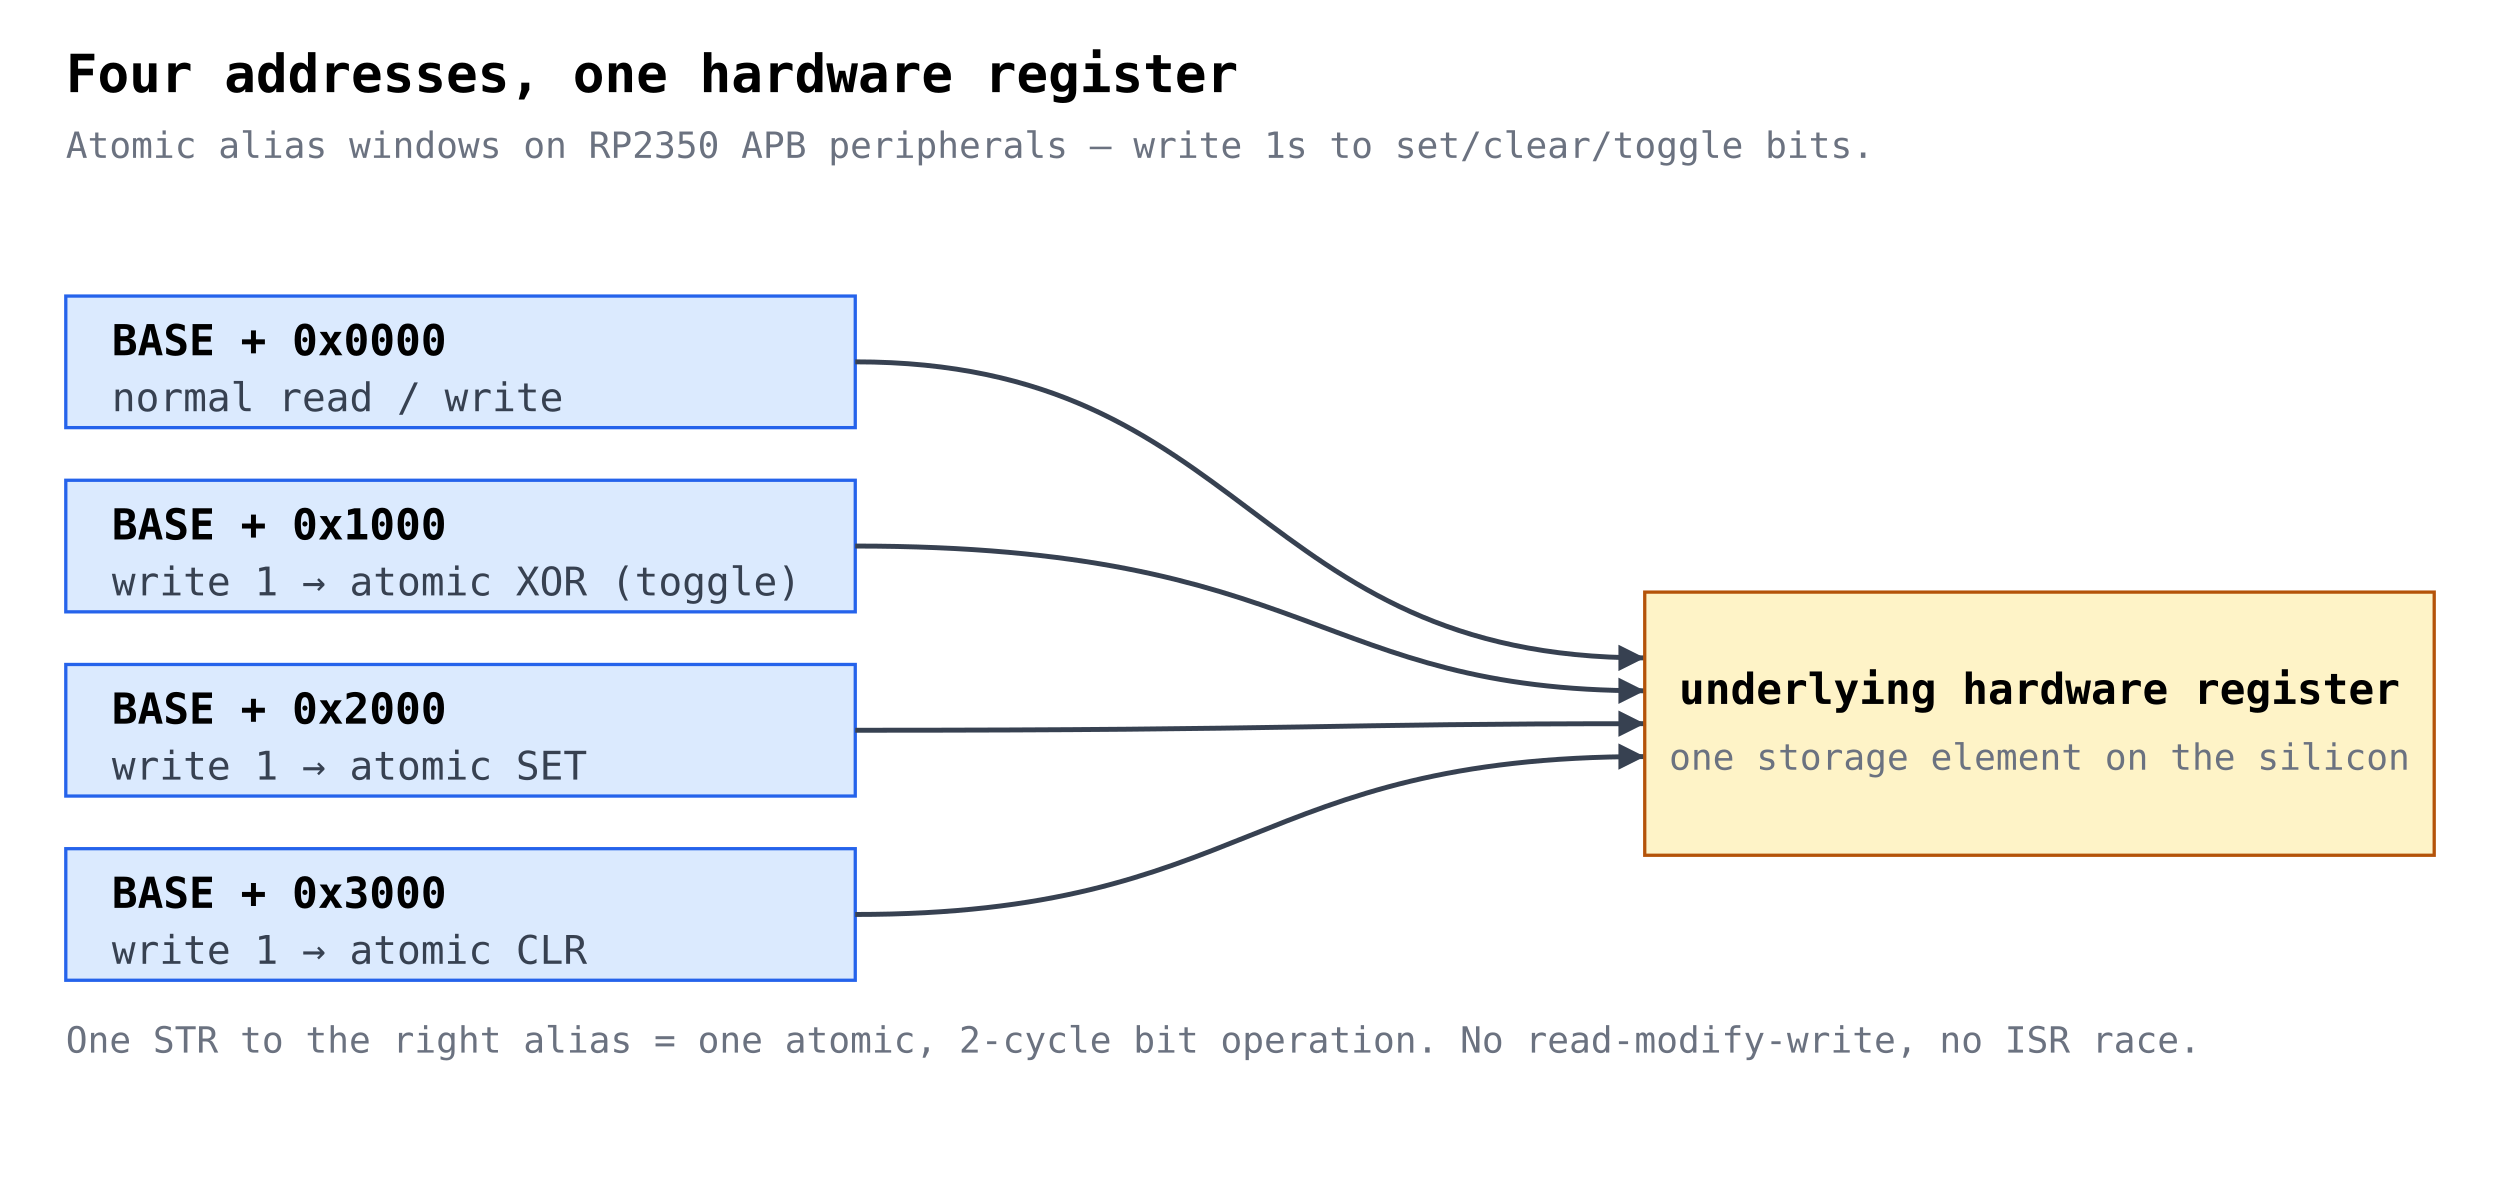
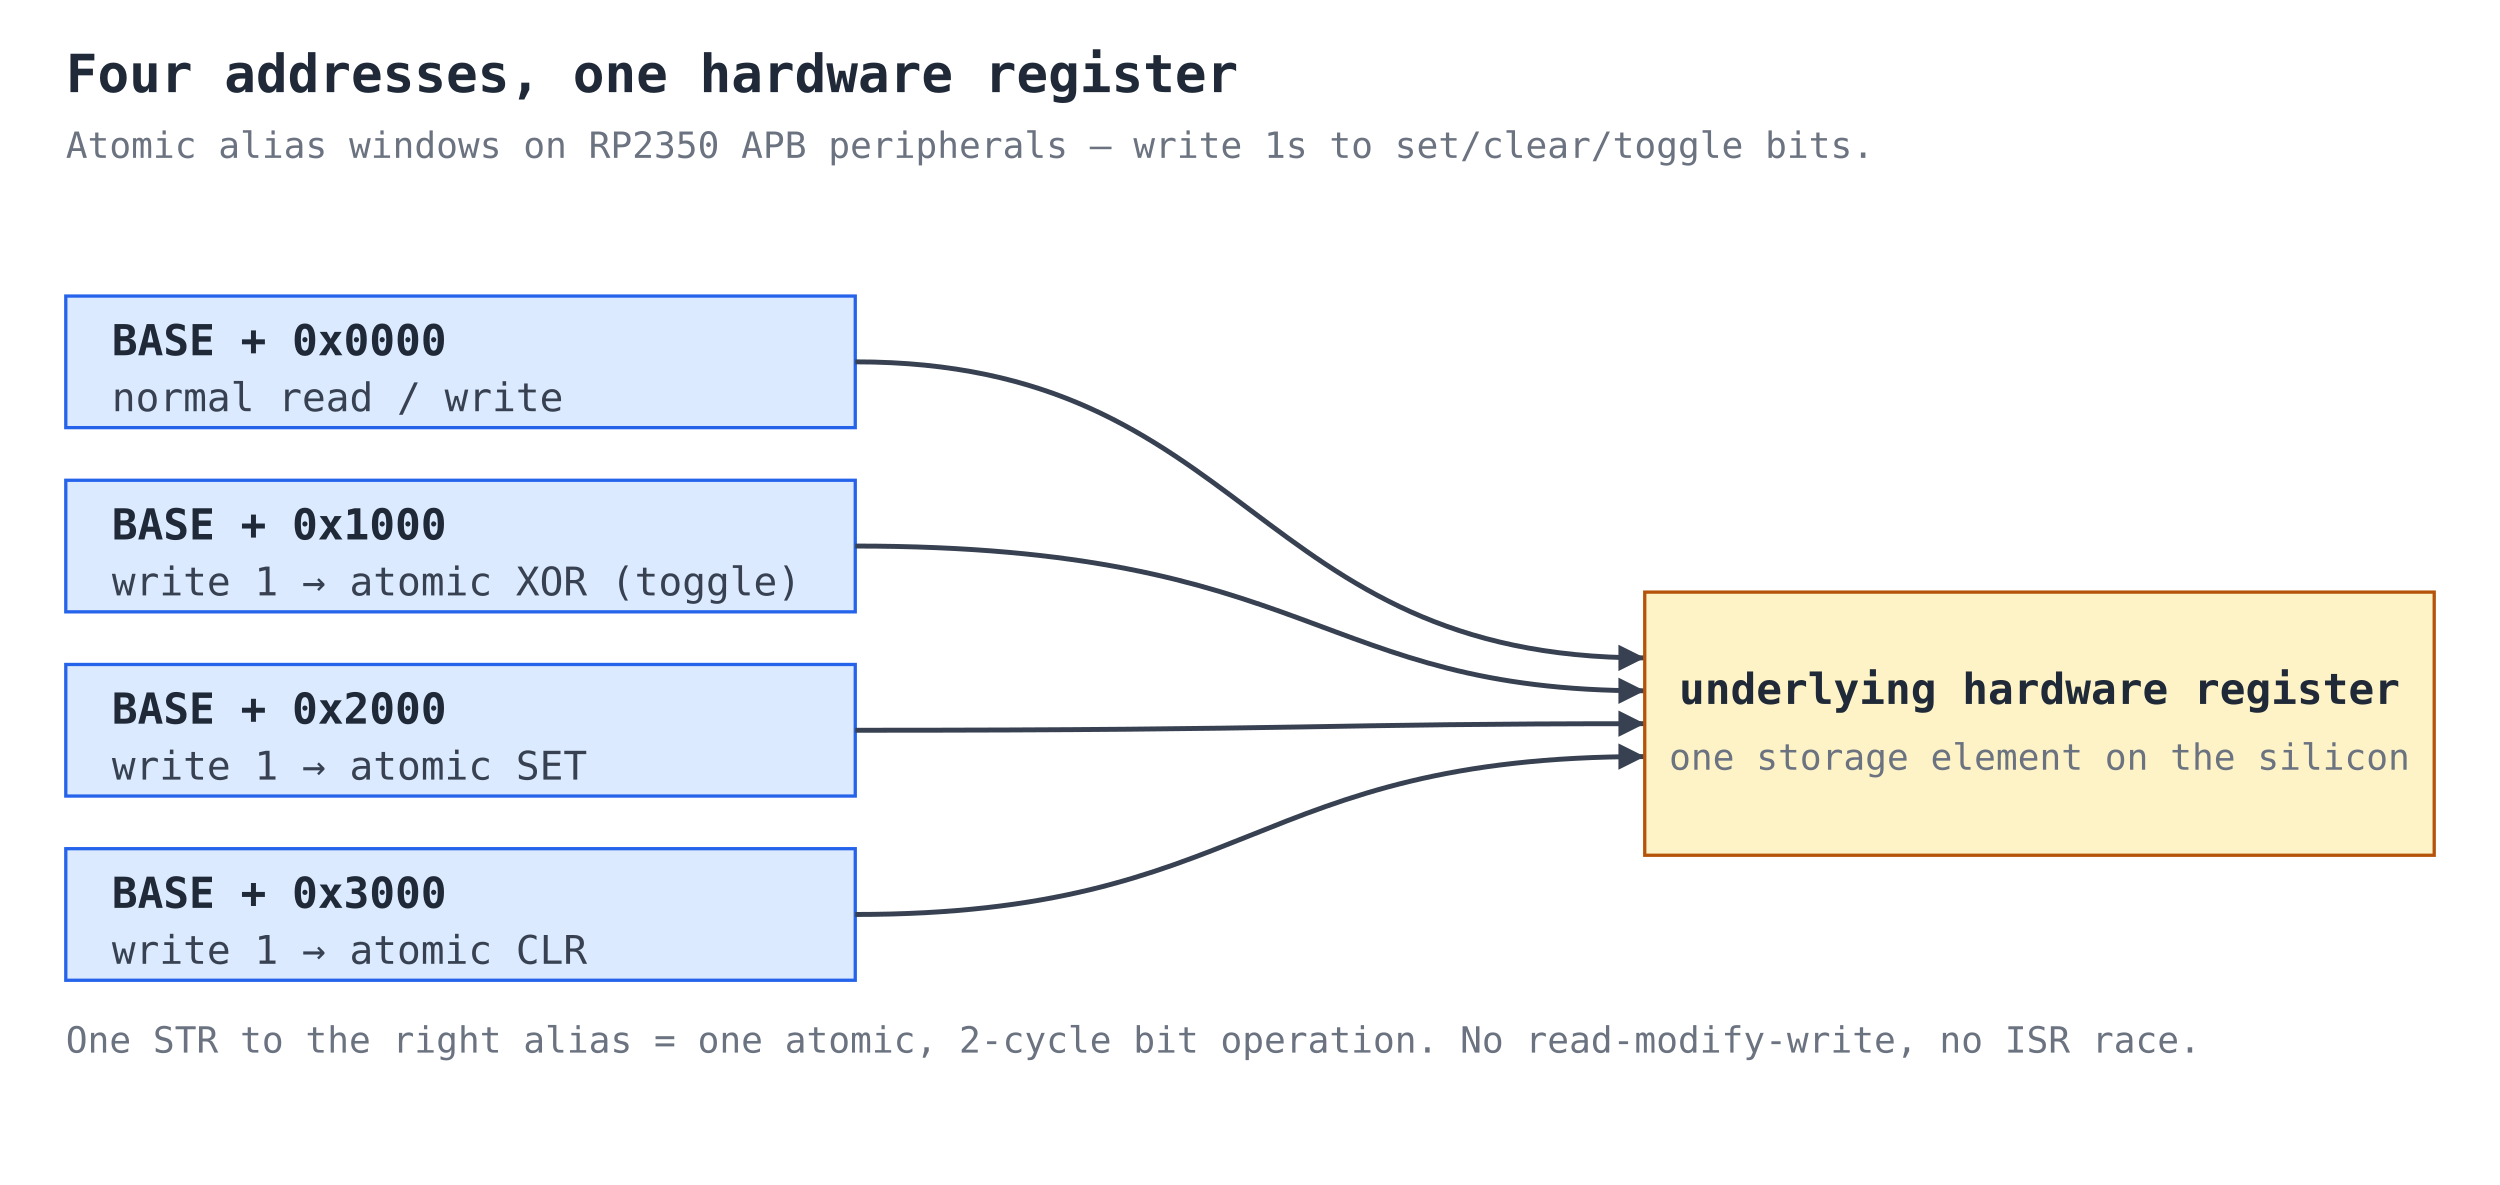
<svg xmlns="http://www.w3.org/2000/svg" viewBox="0 0 760 360" font-family="ui-monospace, Menlo, Monaco, monospace" font-size="13">
  <style>
-     .title { font-size: 16px; font-weight: bold; }
+     /* Light theme defaults: text falls back to near-black. */
+     text { fill: #1f2937; }
+ 
+ .title { font-size: 16px; font-weight: bold; }
    .note  { font-size: 11px; fill: #6b7280; }
    .alias { fill: #dbeafe; stroke: #2563eb; }
    .reg   { fill: #fef3c7; stroke: #b45309; }
    .label { font-weight: bold; }
    .op    { font-size: 12px; fill: #374151; }
+ 
+     @media (prefers-color-scheme: dark) {
+       text { fill: #e5e7eb; }
+       .note { fill: #9ca3af; }
+       .alias { fill: #1e3a8a; }
+       .reg { fill: #78350f; }
+       .op { fill: #d1d5db; }
+     }
  </style>
  <text x="20" y="28" class="title">Four addresses, one hardware register</text>
  <text x="20" y="48" class="note">Atomic alias windows on RP2350 APB peripherals — write 1s to set/clear/toggle bits.</text>
  <g transform="translate(20,90)">
    <rect x="0" y="0" width="240" height="40" class="alias" />
    <text x="14" y="18" class="label">BASE + 0x0000</text>
    <text x="14" y="35" class="op">normal read / write</text>
    <rect x="0" y="56" width="240" height="40" class="alias" />
    <text x="14" y="74" class="label">BASE + 0x1000</text>
    <text x="14" y="91" class="op">write 1 → atomic XOR (toggle)</text>
    <rect x="0" y="112" width="240" height="40" class="alias" />
    <text x="14" y="130" class="label">BASE + 0x2000</text>
    <text x="14" y="147" class="op">write 1 → atomic SET</text>
    <rect x="0" y="168" width="240" height="40" class="alias" />
    <text x="14" y="186" class="label">BASE + 0x3000</text>
    <text x="14" y="203" class="op">write 1 → atomic CLR</text>
  </g>
  <g stroke="#374151" fill="none" stroke-width="1.5">
    <path d="M260,110 C 380,110 380,200 500,200" />
    <path d="M260,166 C 400,166 400,210 500,210" />
    <path d="M260,222 C 400,222 400,220 500,220" />
    <path d="M260,278 C 380,278 380,230 500,230" />
  </g>
  <g fill="#374151">
    <polygon points="500,200 492,196 492,204" />
    <polygon points="500,210 492,206 492,214" />
    <polygon points="500,220 492,216 492,224" />
    <polygon points="500,230 492,226 492,234" />
  </g>
  <g transform="translate(500,180)">
    <rect x="0" y="0" width="240" height="80" class="reg" />
    <text x="120" y="34" text-anchor="middle" class="label">underlying hardware register</text>
    <text x="120" y="54" text-anchor="middle" class="note">one storage element on the silicon</text>
  </g>
  <text x="20" y="320" class="note">One STR to the right alias = one atomic, 2-cycle bit operation. No read-modify-write, no ISR race.</text>
</svg>
